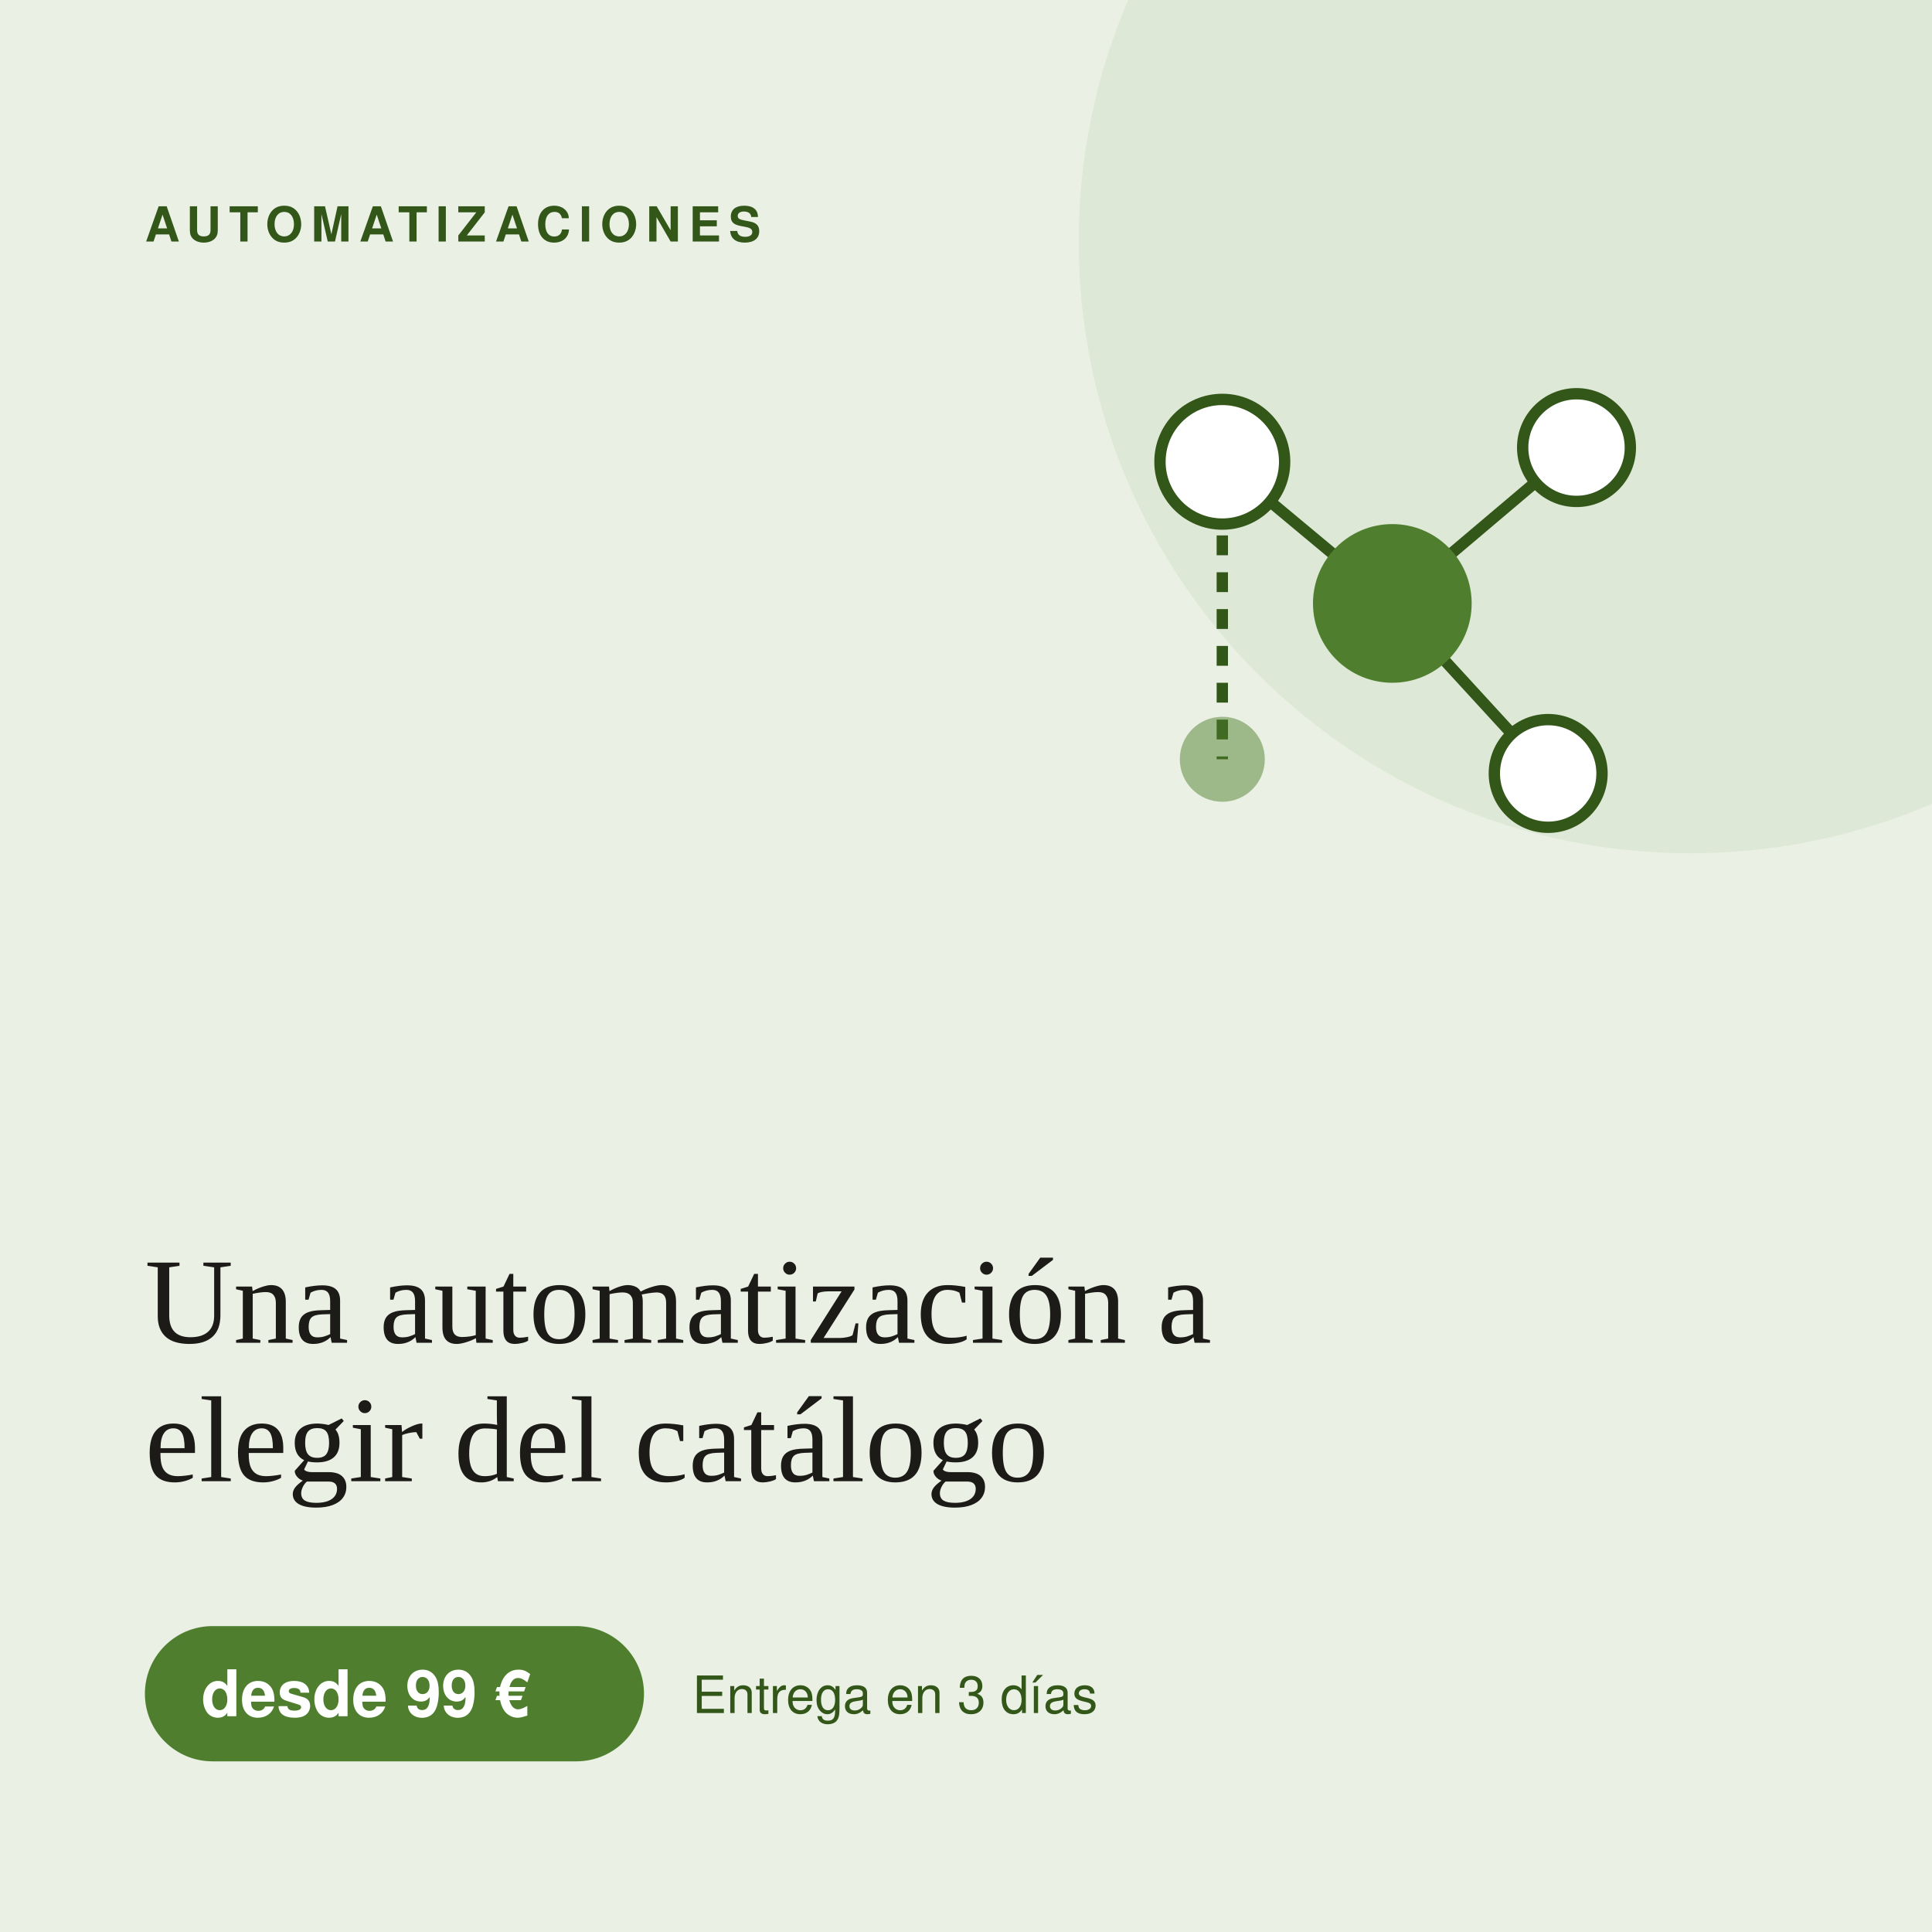
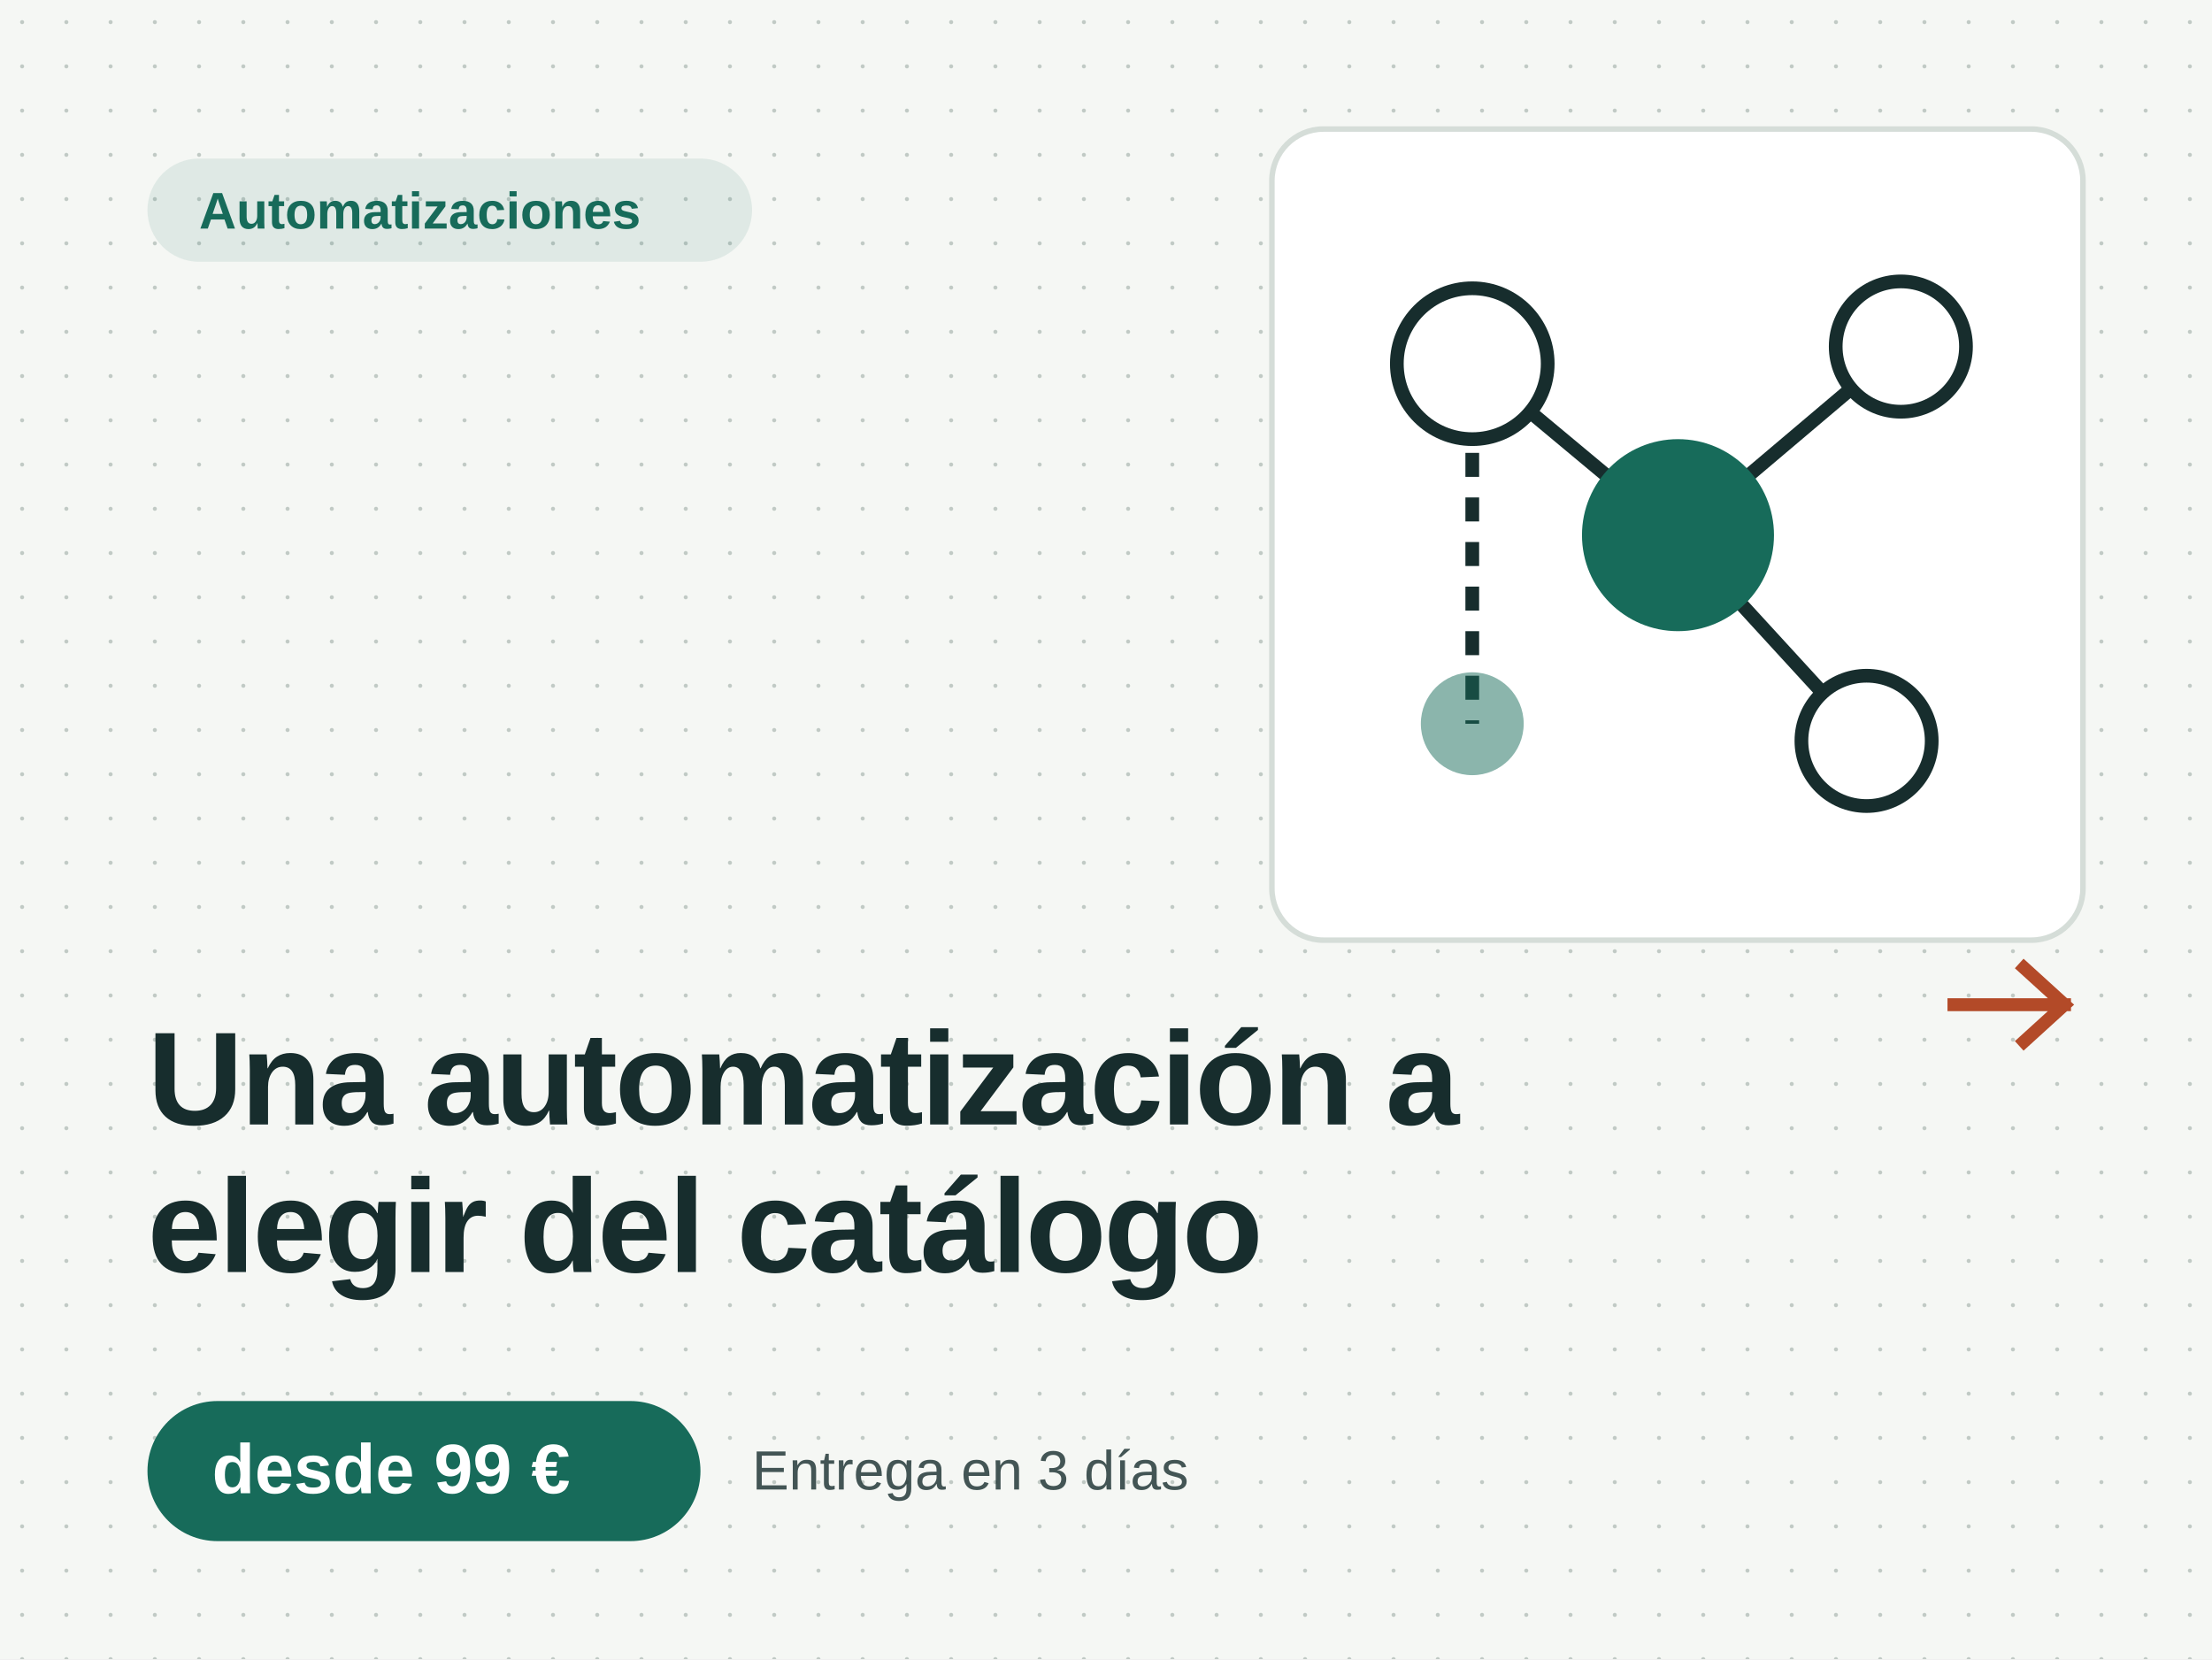
- <svg xmlns="http://www.w3.org/2000/svg" viewBox="0 0 1200 1200" width="1200" height="1200" role="img" aria-label="Una automatización a elegir del catálogo">
-   <rect width="1200" height="1200" fill="#EAF1E4" />
-   <circle cx="1050" cy="150" r="380" fill="#4F7F2E" opacity=".08" />
-   <g transform="translate(680 190) scale(.88)">
-     <line x1="90" y1="110" x2="210" y2="210" stroke="#335619" stroke-width="8" />
-     <line x1="210" y1="210" x2="340" y2="100" stroke="#335619" stroke-width="8" />
-     <line x1="210" y1="210" x2="320" y2="330" stroke="#335619" stroke-width="8" />
-     <line x1="90" y1="110" x2="90" y2="320" stroke="#335619" stroke-width="8" stroke-dasharray="14 12" />
-     <circle cx="90" cy="110" r="44" fill="#fff" stroke="#335619" stroke-width="8" />
-     <circle cx="210" cy="210" r="56" fill="#4F7F2E" />
-     <circle cx="340" cy="100" r="38" fill="#fff" stroke="#335619" stroke-width="8" />
-     <circle cx="320" cy="330" r="38" fill="#fff" stroke="#335619" stroke-width="8" />
-     <circle cx="90" cy="320" r="30" fill="#4F7F2E" opacity=".5" />
+ <svg xmlns="http://www.w3.org/2000/svg" viewBox="0 0 1200 900" width="1200" height="900" role="img" aria-label="Una automatización a elegir del catálogo">
+   <defs>
+     <pattern id="d" width="24" height="24" patternUnits="userSpaceOnUse">
+       <circle cx="12" cy="12" r="1.1" fill="#81938C" opacity=".45" />
+     </pattern>
+   </defs>
+   <rect width="1200" height="900" fill="#F5F7F4" />
+   <rect width="1200" height="900" fill="url(#d)" />
+   <rect x="690" y="70" width="440" height="440" rx="28" fill="#fff" stroke="#D5DDD8" stroke-width="3" />
+   <g transform="translate(715 95) scale(.93)">
+     <line x1="90" y1="110" x2="210" y2="210" stroke="#172D2D" stroke-width="8" />
+     <line x1="210" y1="210" x2="340" y2="100" stroke="#172D2D" stroke-width="8" />
+     <line x1="210" y1="210" x2="320" y2="330" stroke="#172D2D" stroke-width="8" />
+     <line x1="90" y1="110" x2="90" y2="320" stroke="#172D2D" stroke-width="8" stroke-dasharray="14 12" />
+     <circle cx="90" cy="110" r="44" fill="#fff" stroke="#172D2D" stroke-width="8" />
+     <circle cx="210" cy="210" r="56" fill="#176B5A" />
+     <circle cx="340" cy="100" r="38" fill="#fff" stroke="#172D2D" stroke-width="8" />
+     <circle cx="320" cy="330" r="38" fill="#fff" stroke="#172D2D" stroke-width="8" />
+     <circle cx="90" cy="320" r="30" fill="#176B5A" opacity=".5" />
  </g>
-   <text x="90" y="150" font-family="Helvetica, Arial, sans-serif" font-size="30" letter-spacing="5" fill="#335619" font-weight="700">AUTOMATIZACIONES</text>
-   <text x="90" y="834" font-family="Georgia, 'Times New Roman', serif" font-size="76" fill="#1d1b17">Una automatización a</text>
-   <text x="90" y="920" font-family="Georgia, 'Times New Roman', serif" font-size="76" fill="#1d1b17">elegir del catálogo</text>
-   <rect x="90" y="1010" width="310" height="84" rx="42" fill="#4F7F2E" />
-   <text x="125" y="1066" font-family="Helvetica, Arial, sans-serif" font-size="40" font-weight="700" fill="#fff">desde 99 €</text>
-   <text x="430" y="1064" font-family="Helvetica, Arial, sans-serif" font-size="32" fill="#335619">Entrega en 3 días</text>
+   <path d="M1060 545 h60 m-22 -20 l22 20 l-22 20" stroke="#B34A28" stroke-width="7" fill="none" stroke-linecap="square" />
+   <rect x="80" y="86" width="328" height="56" rx="28" fill="#176B5A" opacity=".1" />
+   <text x="108" y="124" font-family="'Space Grotesk', 'Segoe UI', Arial, sans-serif" font-size="28" font-weight="600" fill="#176B5A">Automatizaciones</text>
+   <text x="80" y="610" font-family="'Space Grotesk', 'Segoe UI', Arial, sans-serif" font-size="72" font-weight="700" letter-spacing="-1.5" fill="#172D2D">Una automatización a</text>
+   <text x="80" y="690" font-family="'Space Grotesk', 'Segoe UI', Arial, sans-serif" font-size="72" font-weight="700" letter-spacing="-1.5" fill="#172D2D">elegir del catálogo</text>
+   <rect x="80" y="760" width="300" height="76" rx="38" fill="#176B5A" />
+   <text x="115" y="810" font-family="'Space Grotesk', 'Segoe UI', Arial, sans-serif" font-size="38" font-weight="700" fill="#fff">desde 99 €</text>
+   <text x="408" y="808" font-family="'Space Grotesk', 'Segoe UI', Arial, sans-serif" font-size="30" fill="#172D2D" opacity=".8">Entrega en 3 días</text>
</svg>
